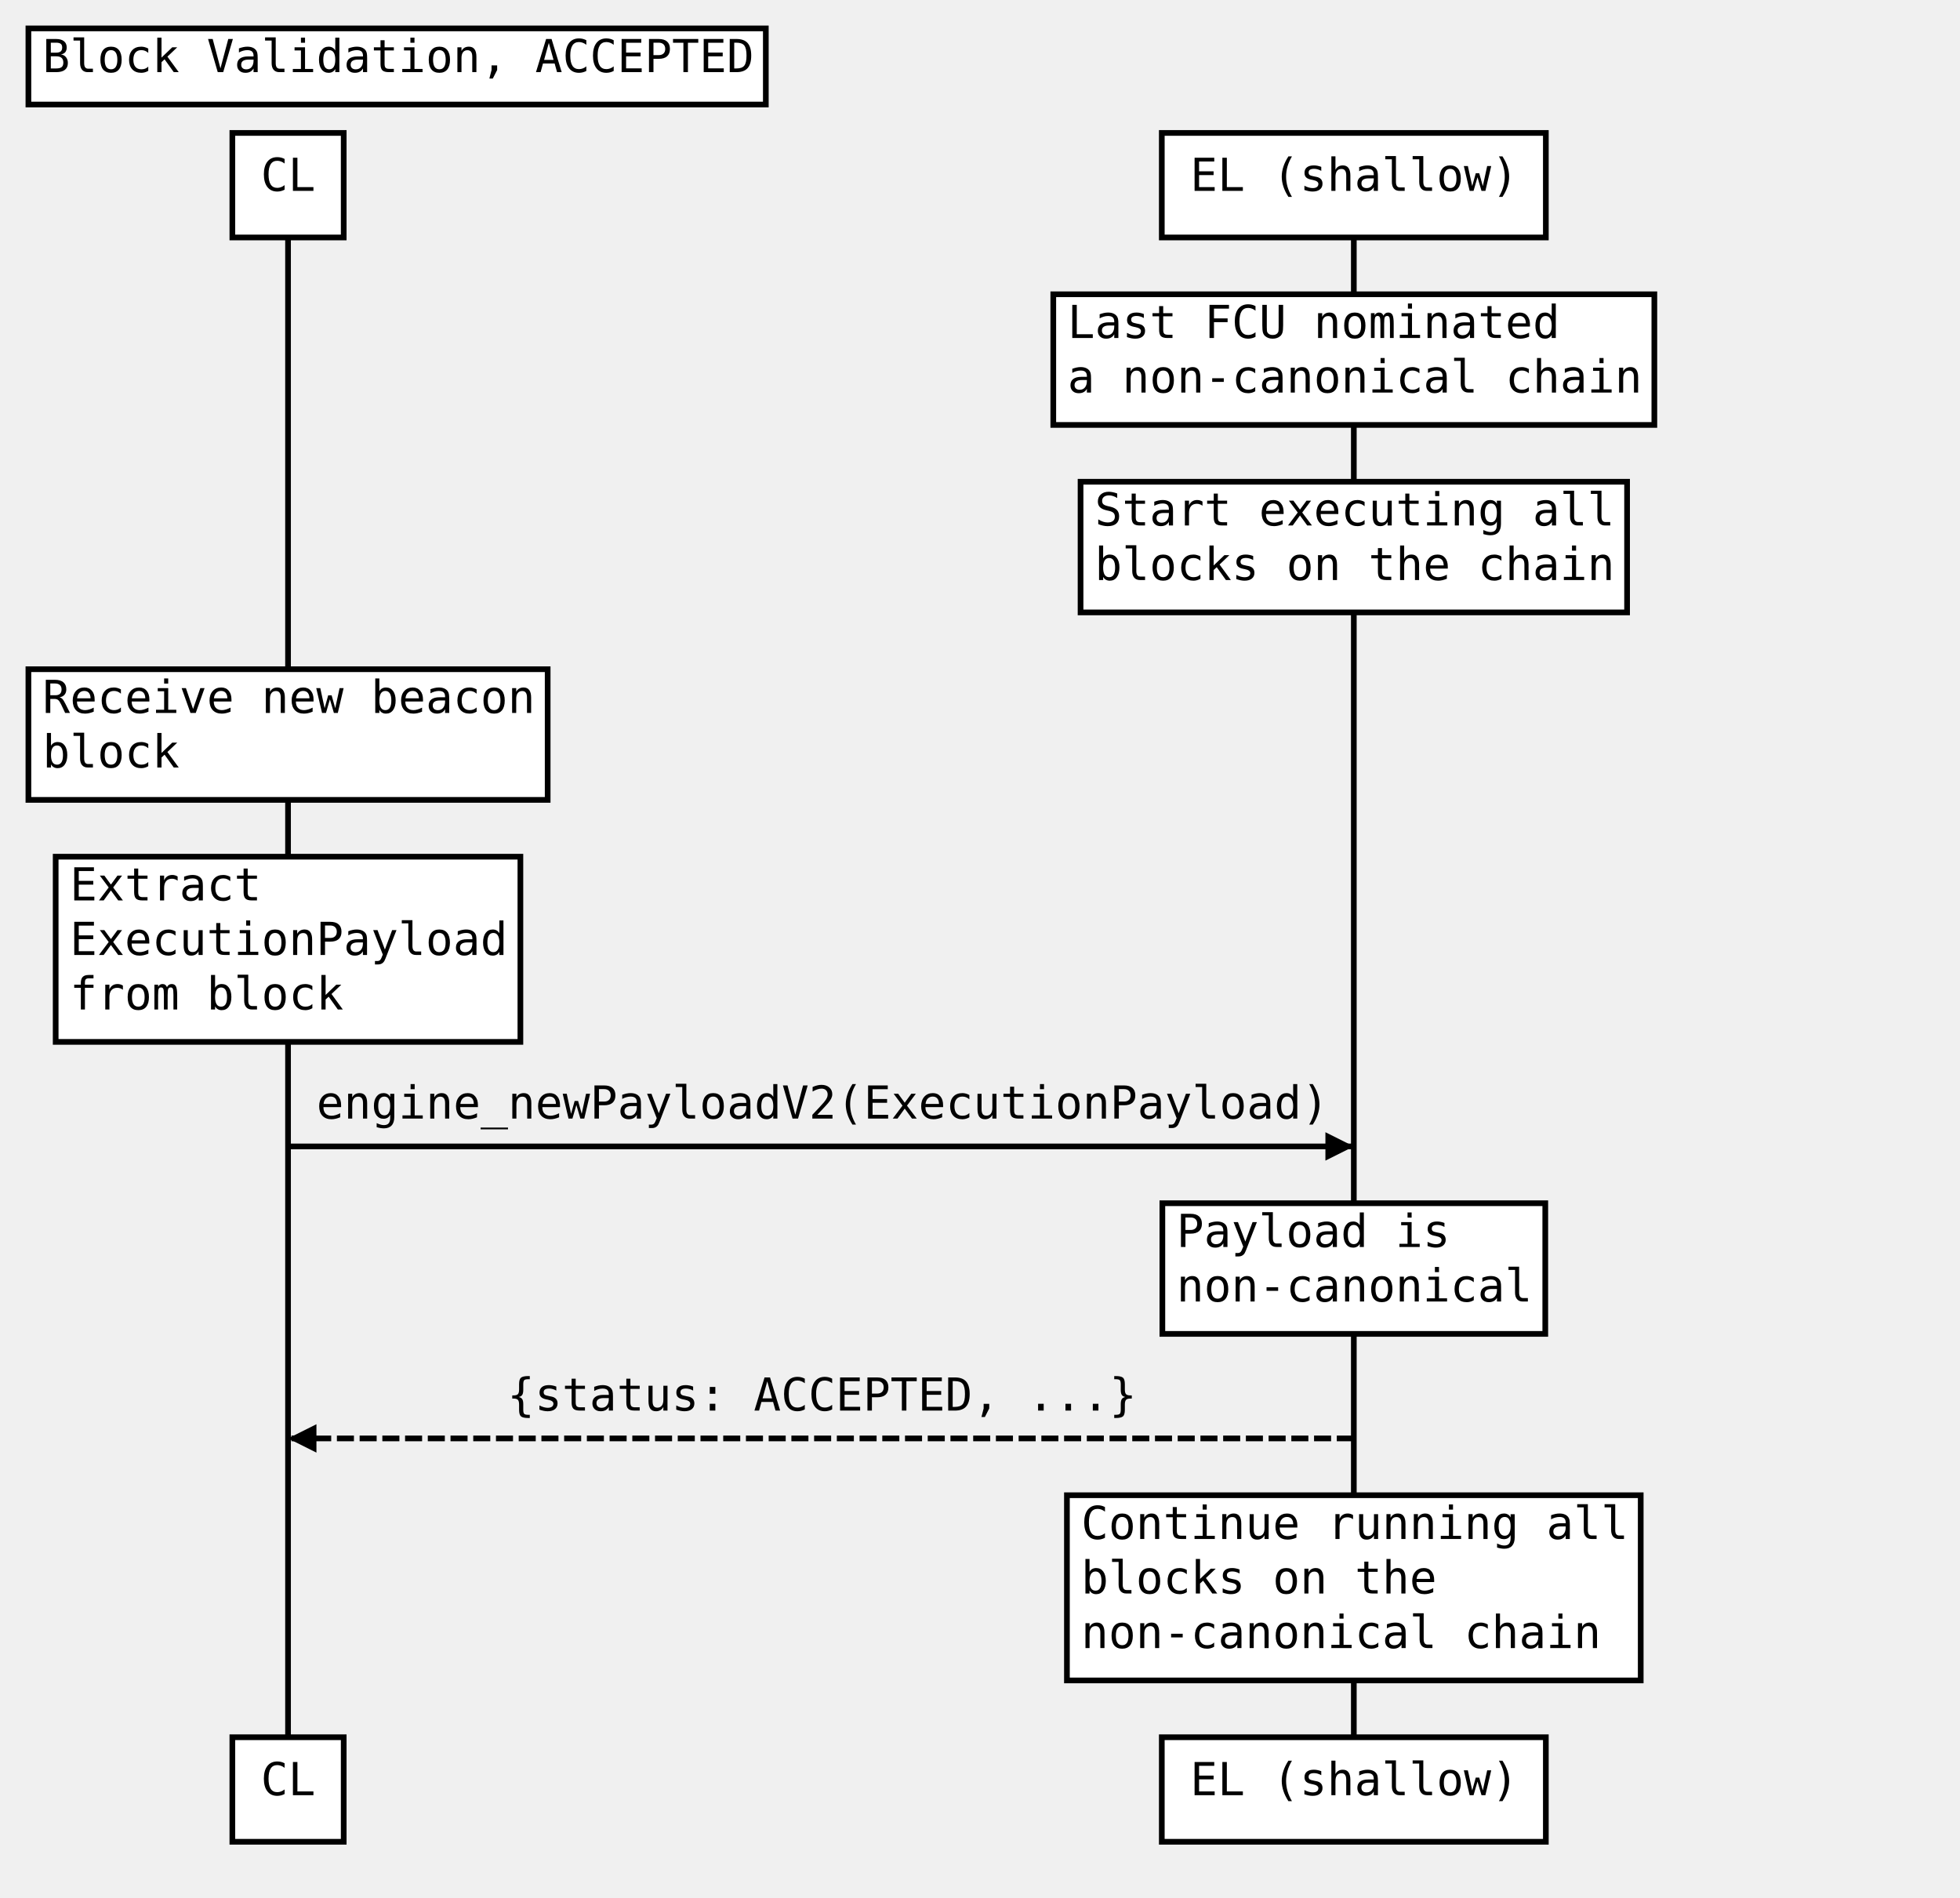
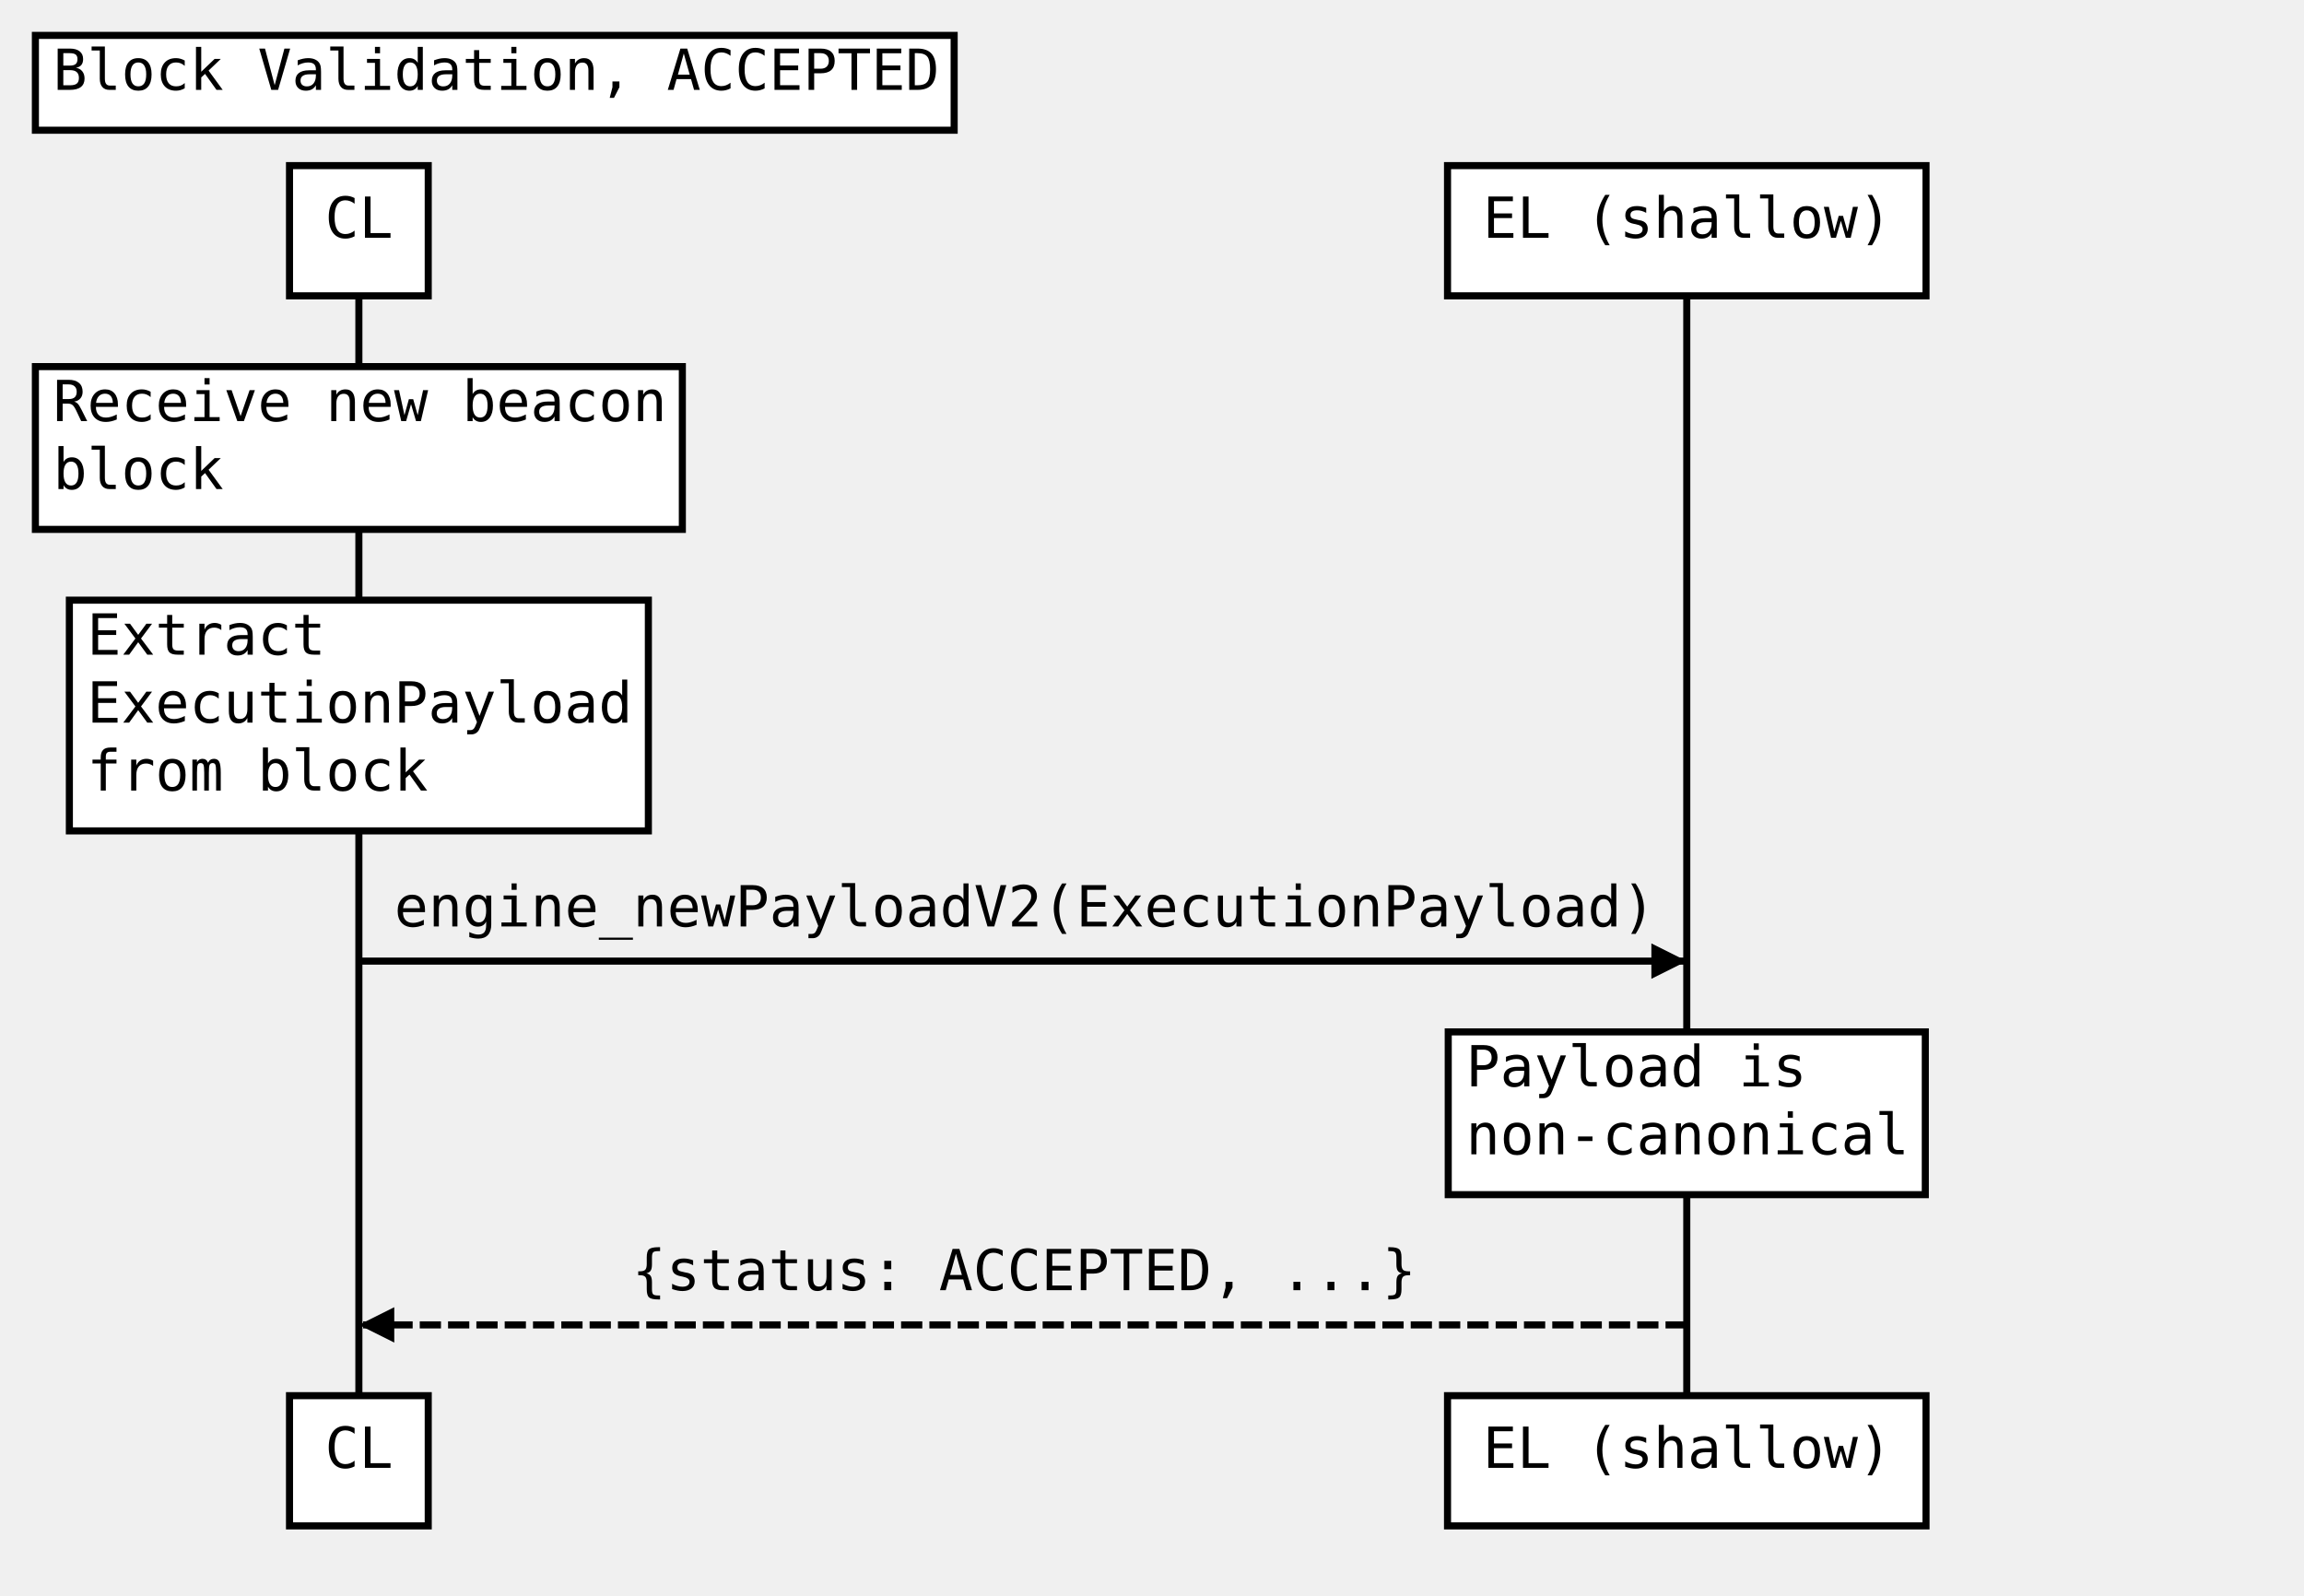
- <svg xmlns="http://www.w3.org/2000/svg" width="690" height="668">
+ <svg xmlns="http://www.w3.org/2000/svg" width="651" height="451">
  <source>Title: Block Validation, ACCEPTED
Participant CL
Participant EL (shallow)
- Note over EL (shallow): Last FCU nominated \n a non-canonical chain
- Note over EL (shallow): Start executing all \n blocks on the chain
Note over CL: Receive new beacon \n block
Note over CL: Extract \n ExecutionPayload \n from block
CL -&gt; EL (shallow): engine_newPayloadV2(ExecutionPayload)
Note over EL (shallow): Payload is \n non-canonical
- EL (shallow) --&gt; CL: {status: ACCEPTED, ...}
- Note over EL (shallow): Continue running all \n blocks on the \n non-canonical chain</source>
+ EL (shallow) --&gt; CL: {status: ACCEPTED, ...}</source>
  <defs>
    <marker viewBox="0 0 5 5" markerWidth="5" markerHeight="5" orient="auto" refX="5" refY="2.5" id="markerArrowBlock">
      <path d="M 0 0 L 5 2.5 L 0 5 z" />
    </marker>
    <marker viewBox="0 0 9.6 16" markerWidth="4" markerHeight="16" orient="auto" refX="9.6" refY="8" id="markerArrowOpen">
      <path d="M 9.6,8 1.92,16 0,13.7 5.76,8 0,2.286 1.92,0 9.6,8 z" />
    </marker>
  </defs>
  <g class="title">
    <rect x="10" y="10" width="259.6" height="26.8" style="stroke-width: 2px;" stroke="#000000" fill="#ffffff" />
    <text x="15" y="25.4" style="font-size: 16px; font-family: Andale Mono, monospace;">
      <tspan x="15">Block Validation, ACCEPTED</tspan>
    </text>
  </g>
  <g class="actor">
    <rect x="81.8" y="46.8" width="39.2" height="36.8" style="stroke-width: 2px;" stroke="#000000" fill="#ffffff" />
    <text x="91.8" y="67.2" style="font-size: 16px; font-family: Andale Mono, monospace;">
      <tspan x="91.8">CL</tspan>
    </text>
  </g>
  <g class="actor">
-     <rect x="81.8" y="611.6" width="39.2" height="36.8" style="stroke-width: 2px;" stroke="#000000" fill="#ffffff" />
-     <text x="91.8" y="632" style="font-size: 16px; font-family: Andale Mono, monospace;">
+     <rect x="81.8" y="394.4" width="39.2" height="36.8" style="stroke-width: 2px;" stroke="#000000" fill="#ffffff" />
+     <text x="91.8" y="414.8" style="font-size: 16px; font-family: Andale Mono, monospace;">
      <tspan x="91.8">CL</tspan>
    </text>
  </g>
-   <line x1="101.4" x2="101.4" y1="83.6" y2="611.6" style="stroke-width: 2px;" stroke="#000000" fill="none" />
+   <line x1="101.4" x2="101.4" y1="83.6" y2="394.4" style="stroke-width: 2px;" stroke="#000000" fill="none" />
  <g class="actor">
    <rect x="409" y="46.8" width="135.2" height="36.8" style="stroke-width: 2px;" stroke="#000000" fill="#ffffff" />
    <text x="419" y="67.2" style="font-size: 16px; font-family: Andale Mono, monospace;">
      <tspan x="419">EL (shallow)</tspan>
    </text>
  </g>
  <g class="actor">
-     <rect x="409" y="611.6" width="135.2" height="36.8" style="stroke-width: 2px;" stroke="#000000" fill="#ffffff" />
-     <text x="419" y="632" style="font-size: 16px; font-family: Andale Mono, monospace;">
+     <rect x="409" y="394.4" width="135.2" height="36.8" style="stroke-width: 2px;" stroke="#000000" fill="#ffffff" />
+     <text x="419" y="414.8" style="font-size: 16px; font-family: Andale Mono, monospace;">
      <tspan x="419">EL (shallow)</tspan>
    </text>
  </g>
-   <line x1="476.6" x2="476.6" y1="83.6" y2="611.6" style="stroke-width: 2px;" stroke="#000000" fill="none" />
+   <line x1="476.6" x2="476.6" y1="83.6" y2="394.4" style="stroke-width: 2px;" stroke="#000000" fill="none" />
  <g class="note">
-     <rect x="370.8" y="103.6" width="211.6" height="46" style="stroke-width: 2px;" stroke="#000000" fill="#ffffff" />
-     <text x="375.8" y="119" style="font-size: 16px; font-family: Andale Mono, monospace;">
-       <tspan x="375.8">Last FCU nominated</tspan>
-       <tspan dy="1.2em" x="375.8">a non-canonical chain</tspan>
-     </text>
-   </g>
-   <g class="note">
-     <rect x="380.4" y="169.6" width="192.4" height="46" style="stroke-width: 2px;" stroke="#000000" fill="#ffffff" />
-     <text x="385.4" y="185" style="font-size: 16px; font-family: Andale Mono, monospace;">
-       <tspan x="385.4">Start executing all</tspan>
-       <tspan dy="1.2em" x="385.4">blocks on the chain</tspan>
-     </text>
-   </g>
-   <g class="note">
-     <rect x="10" y="235.6" width="182.8" height="46" style="stroke-width: 2px;" stroke="#000000" fill="#ffffff" />
-     <text x="15" y="251" style="font-size: 16px; font-family: Andale Mono, monospace;">
+     <rect x="10" y="103.6" width="182.8" height="46" style="stroke-width: 2px;" stroke="#000000" fill="#ffffff" />
+     <text x="15" y="119" style="font-size: 16px; font-family: Andale Mono, monospace;">
      <tspan x="15">Receive new beacon</tspan>
      <tspan dy="1.2em" x="15">block</tspan>
    </text>
  </g>
  <g class="note">
-     <rect x="19.6" y="301.6" width="163.6" height="65.2" style="stroke-width: 2px;" stroke="#000000" fill="#ffffff" />
-     <text x="24.6" y="317" style="font-size: 16px; font-family: Andale Mono, monospace;">
+     <rect x="19.6" y="169.6" width="163.6" height="65.2" style="stroke-width: 2px;" stroke="#000000" fill="#ffffff" />
+     <text x="24.6" y="185" style="font-size: 16px; font-family: Andale Mono, monospace;">
      <tspan x="24.6">Extract</tspan>
      <tspan dy="1.2em" x="24.6">ExecutionPayload</tspan>
      <tspan dy="1.2em" x="24.6">from block</tspan>
    </text>
  </g>
  <g class="signal">
-     <text x="111.4" y="393.8" style="font-size: 16px; font-family: Andale Mono, monospace;">
+     <text x="111.4" y="261.8" style="font-size: 16px; font-family: Andale Mono, monospace;">
      <tspan x="111.4">engine_newPayloadV2(ExecutionPayload)</tspan>
    </text>
-     <line x1="101.4" x2="476.6" y1="403.6" y2="403.6" style="stroke-width: 2px; marker-end: url(&quot;#markerArrowBlock&quot;);" stroke="#000000" fill="none" />
+     <line x1="101.4" x2="476.6" y1="271.6" y2="271.6" style="stroke-width: 2px; marker-end: url(&quot;#markerArrowBlock&quot;);" stroke="#000000" fill="none" />
  </g>
  <g class="note">
-     <rect x="409.2" y="423.6" width="134.8" height="46" style="stroke-width: 2px;" stroke="#000000" fill="#ffffff" />
-     <text x="414.2" y="439" style="font-size: 16px; font-family: Andale Mono, monospace;">
+     <rect x="409.2" y="291.6" width="134.8" height="46" style="stroke-width: 2px;" stroke="#000000" fill="#ffffff" />
+     <text x="414.2" y="307" style="font-size: 16px; font-family: Andale Mono, monospace;">
      <tspan x="414.2">Payload is</tspan>
      <tspan dy="1.2em" x="414.2">non-canonical</tspan>
    </text>
  </g>
  <g class="signal">
-     <text x="178.6" y="496.6" style="font-size: 16px; font-family: Andale Mono, monospace;">
+     <text x="178.6" y="364.6" style="font-size: 16px; font-family: Andale Mono, monospace;">
      <tspan x="178.6">{status: ACCEPTED, ...}</tspan>
    </text>
-     <line x1="476.6" x2="101.4" y1="506.4" y2="506.4" style="stroke-width: 2px; stroke-dasharray: 6px, 2px; marker-end: url(&quot;#markerArrowBlock&quot;);" stroke="#000000" fill="none" />
-   </g>
-   <g class="note">
-     <rect x="375.6" y="526.4" width="202" height="65.2" style="stroke-width: 2px;" stroke="#000000" fill="#ffffff" />
-     <text x="380.6" y="541.8" style="font-size: 16px; font-family: Andale Mono, monospace;">
-       <tspan x="380.6">Continue running all</tspan>
-       <tspan dy="1.2em" x="380.6">blocks on the</tspan>
-       <tspan dy="1.2em" x="380.6">non-canonical chain</tspan>
-     </text>
+     <line x1="476.6" x2="101.4" y1="374.4" y2="374.4" style="stroke-width: 2px; stroke-dasharray: 6px, 2px; marker-end: url(&quot;#markerArrowBlock&quot;);" stroke="#000000" fill="none" />
  </g>
</svg>
